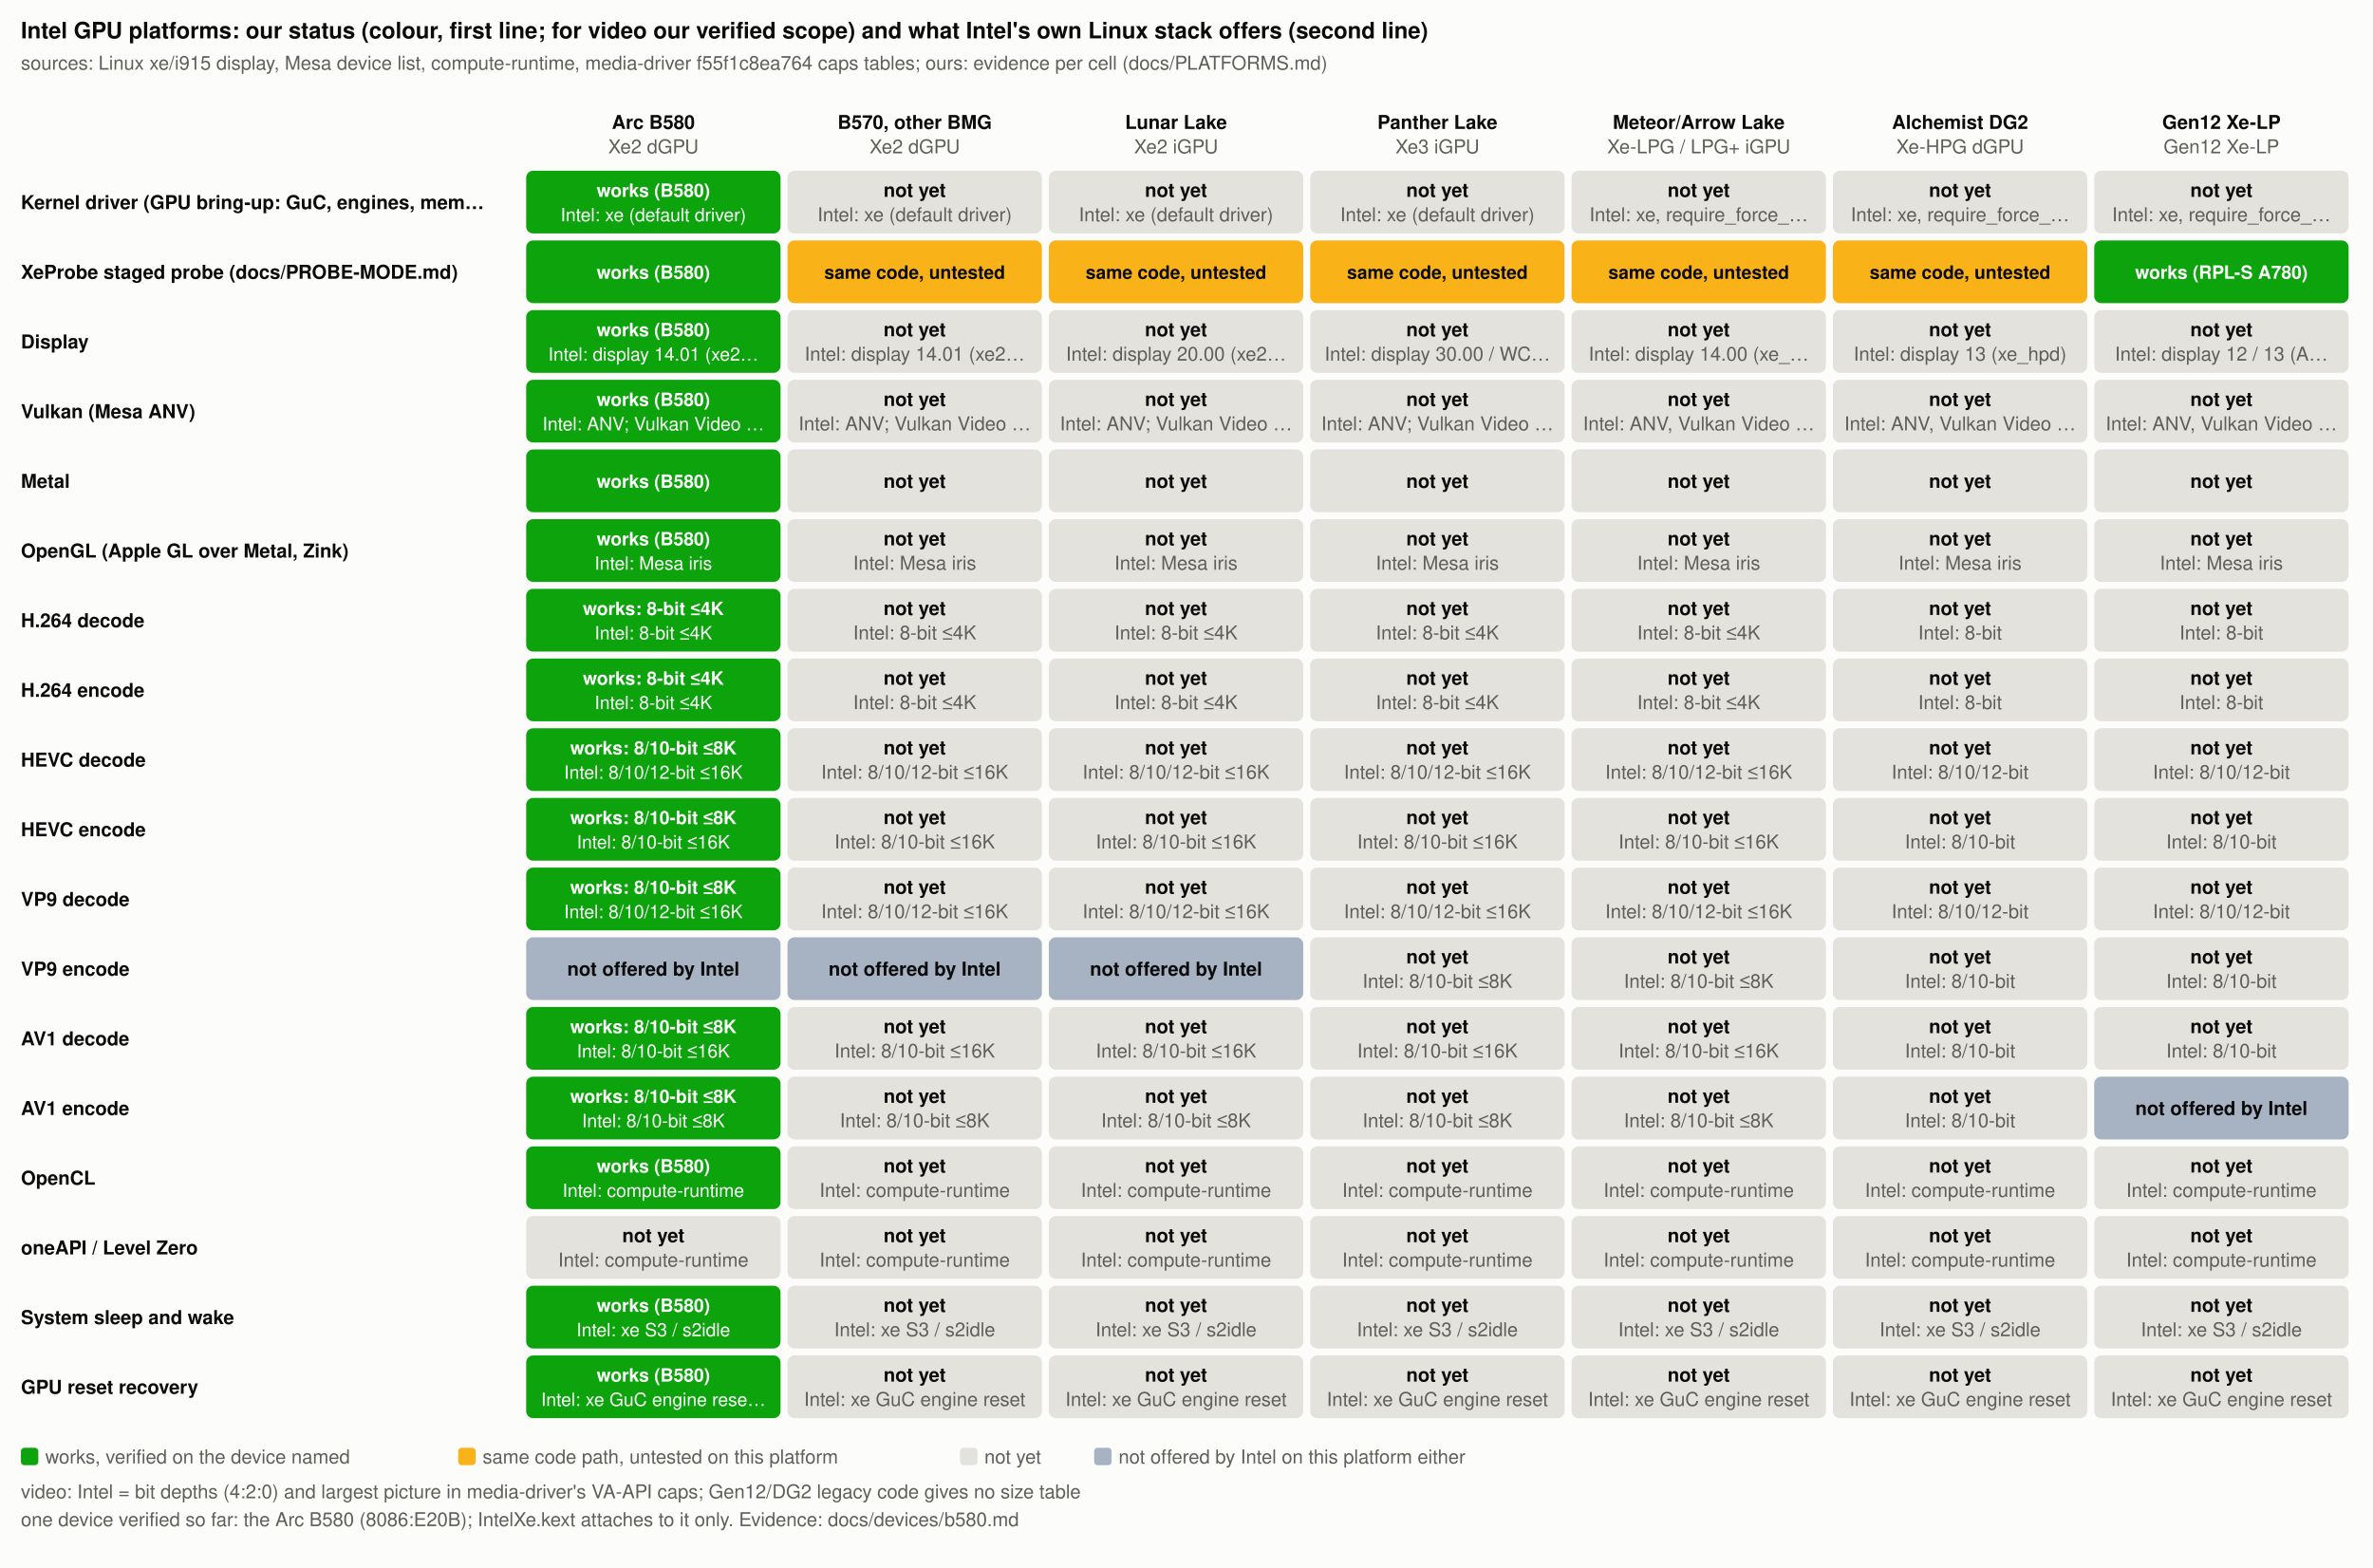
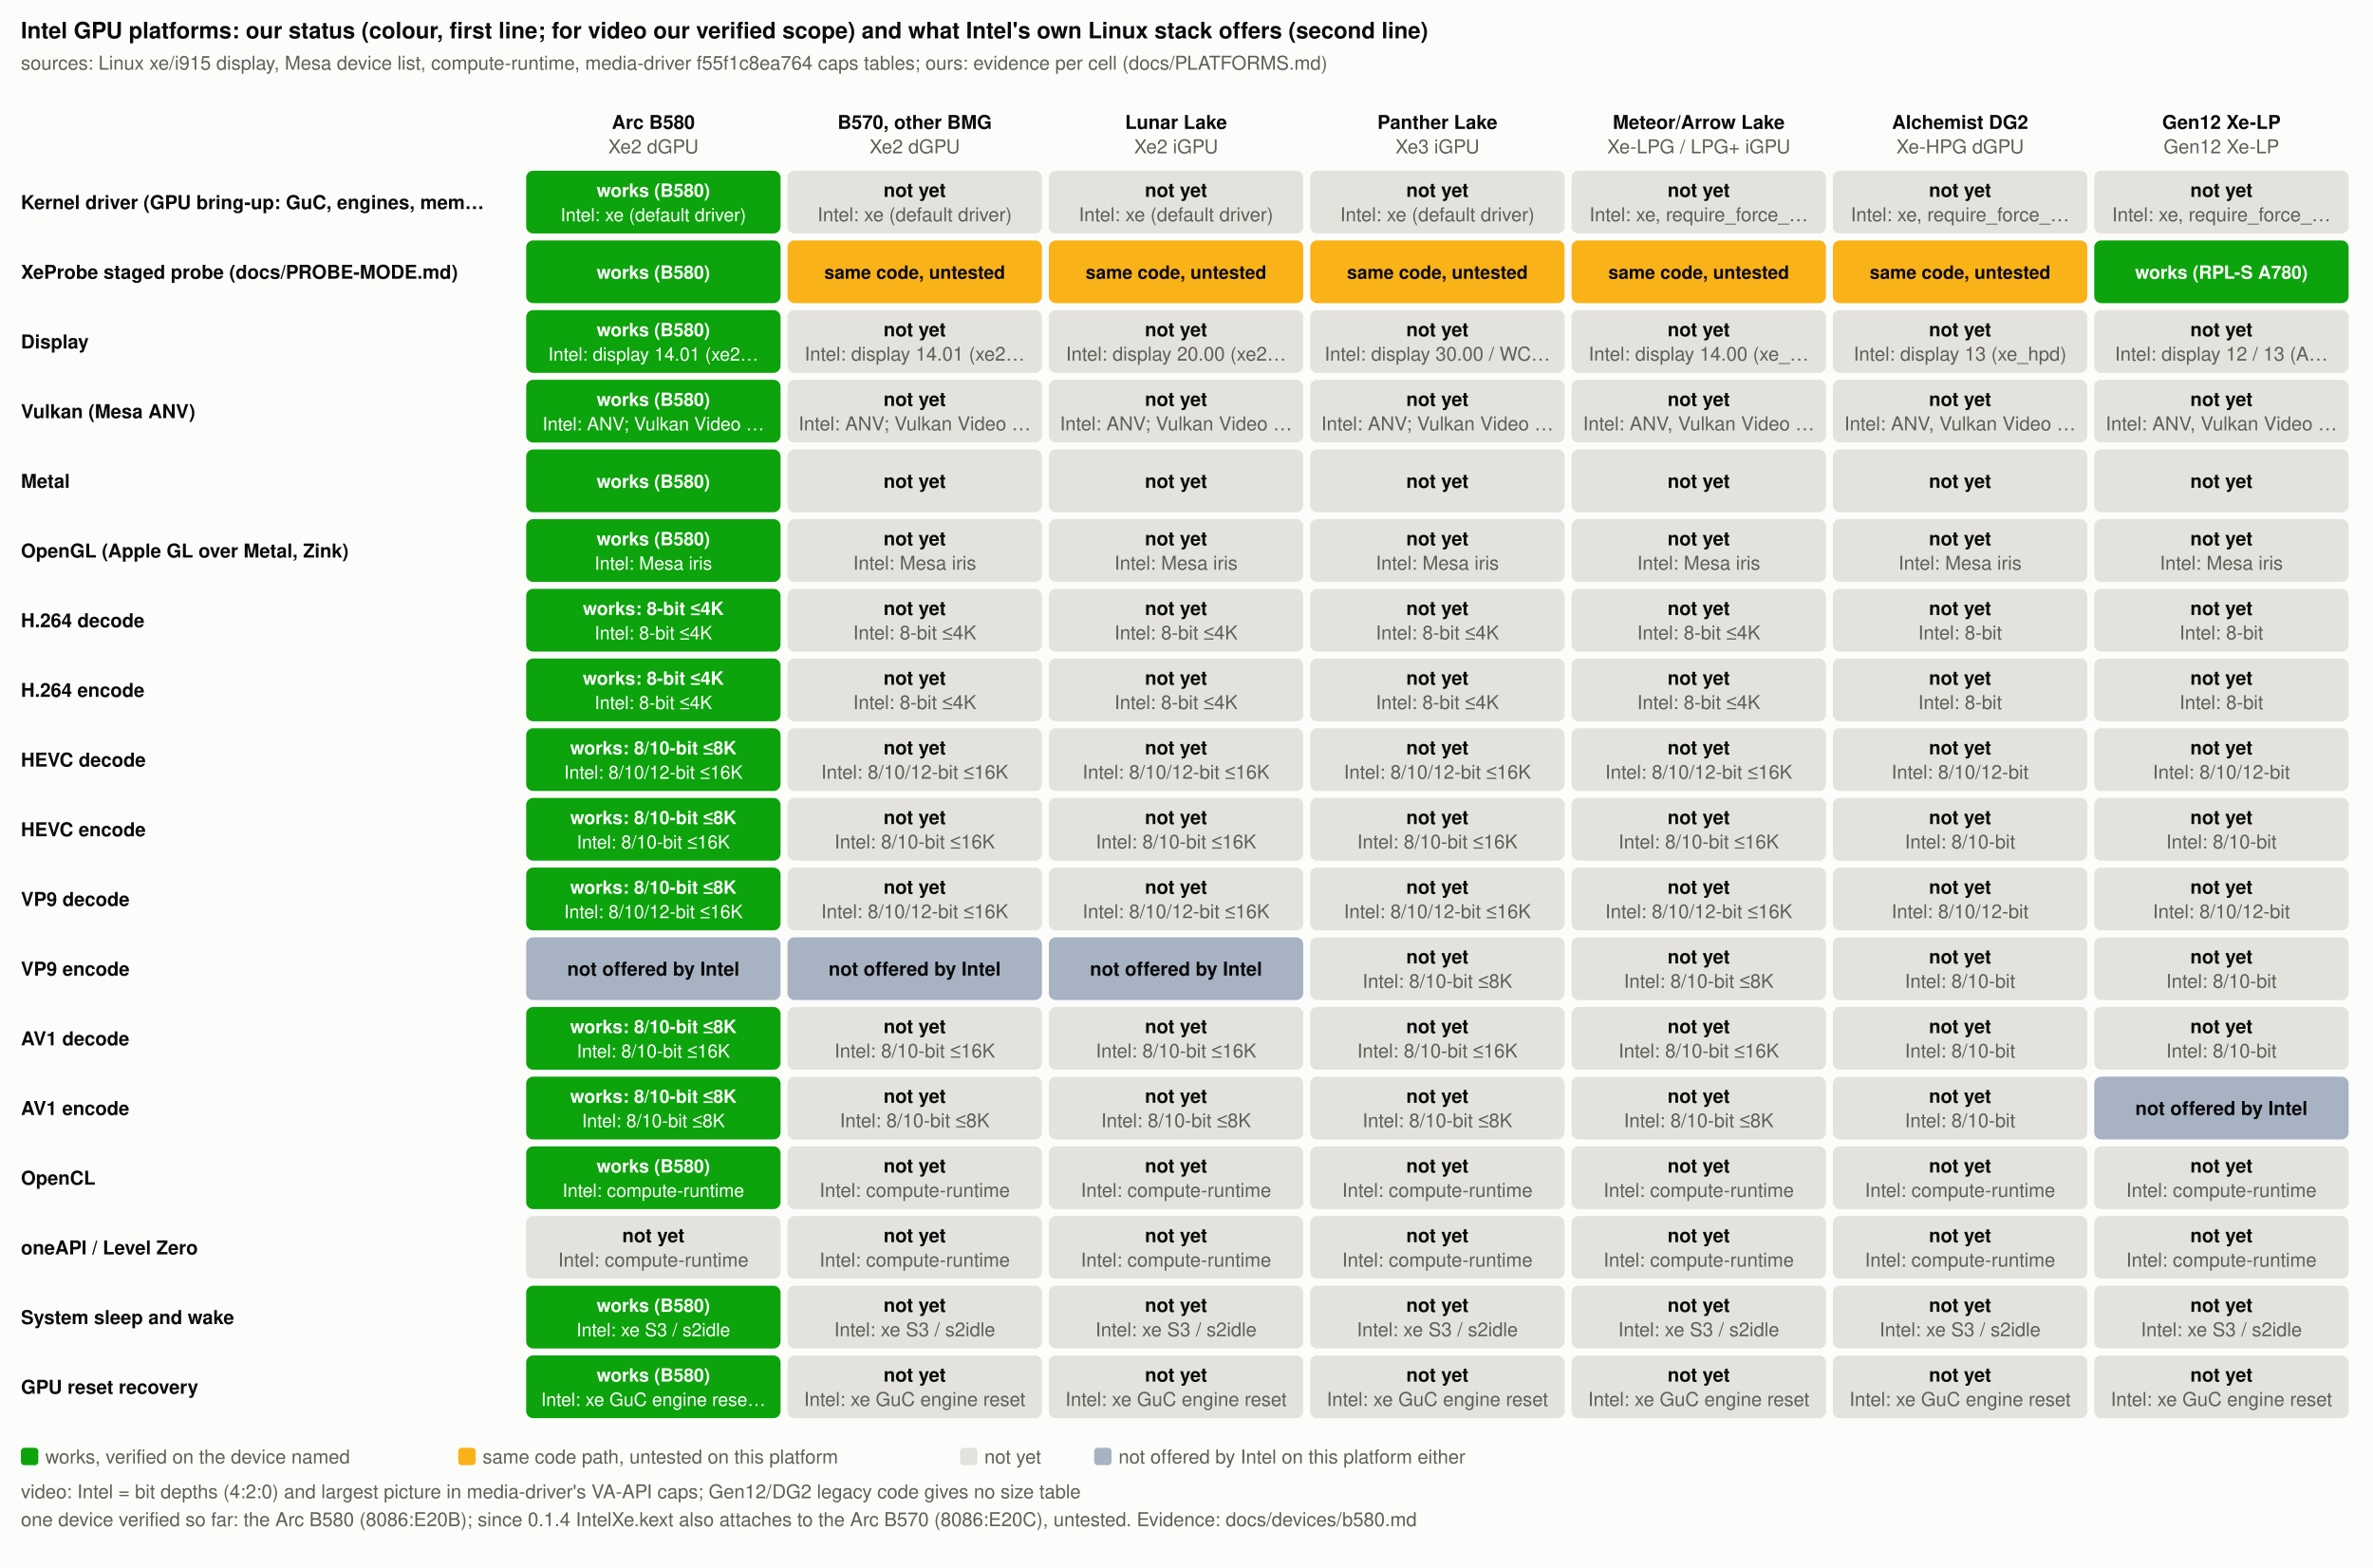
<svg xmlns="http://www.w3.org/2000/svg" width="1362" height="900" viewBox="0 0 1362 900" role="img" aria-label="Intel GPU platforms">
  <style>.bg{fill:#fcfcfb}.fr{fill:none;stroke:#c3c2b7;stroke-width:1}.t{fill:#0b0b0b;font:600 13px -apple-system,BlinkMacSystemFont,'Segoe UI',Helvetica,Arial,sans-serif}.l{fill:#0b0b0b;font:600 11px -apple-system,BlinkMacSystemFont,'Segoe UI',Helvetica,Arial,sans-serif}.s{fill:#5f5e58;font:11px -apple-system,BlinkMacSystemFont,'Segoe UI',Helvetica,Arial,sans-serif}.ok{fill:#0ca30c}.okc{fill:#86cf86}.bad{fill:#d03b3b}.hang{fill:#f5891f}.warn{fill:#fab219}.empty{fill:#e3e2dc}.na{fill:#b3b2a9}.nah{fill:#cfcec6}.blue{fill:#2a78d6}.ns{fill:#a7b2c3}.unv{fill:#7d8ca3}.nn{fill:#3a3a37}@media (prefers-color-scheme:dark){.bg{fill:#1a1a19}.fr{stroke:#383835}.t,.l{fill:#f1f0ea}.s{fill:#a9a89f}.ok{fill:#1fb51f}.okc{fill:#3f7f3f}.bad{fill:#d93636}.hang{fill:#f5891f}.warn{fill:#fab219}.empty{fill:#2a2a27}.na{fill:#6a6963}.nah{fill:#55544e}.blue{fill:#4d94e8}.ns{fill:#56627a}.unv{fill:#6f7f99}.nn{fill:#050505}}</style>
  <rect class="bg" width="1362" height="900" />
  <text x="12.0" y="22.0" class="t" text-anchor="start">Intel GPU platforms: our status (colour, first line; for video our verified scope) and what Intel's own Linux stack offers (second line)</text>
  <text x="12.0" y="40.0" class="s" text-anchor="start">sources: Linux xe/i915 display, Mesa device list, compute-runtime, media-driver f55f1c8ea764 caps tables; ours: evidence per cell (docs/PLATFORMS.md)</text>
  <text x="375.0" y="74.0" class="l" text-anchor="middle">Arc B580</text>
  <text x="375.0" y="88.0" class="s" text-anchor="middle">Xe2 dGPU</text>
  <text x="525.0" y="74.0" class="l" text-anchor="middle">B570, other BMG</text>
  <text x="525.0" y="88.0" class="s" text-anchor="middle">Xe2 dGPU</text>
  <text x="675.0" y="74.0" class="l" text-anchor="middle">Lunar Lake</text>
  <text x="675.0" y="88.0" class="s" text-anchor="middle">Xe2 iGPU</text>
  <text x="825.0" y="74.0" class="l" text-anchor="middle">Panther Lake</text>
  <text x="825.0" y="88.0" class="s" text-anchor="middle">Xe3 iGPU</text>
  <text x="975.0" y="74.0" class="l" text-anchor="middle">Meteor/Arrow Lake</text>
  <text x="975.0" y="88.0" class="s" text-anchor="middle">Xe-LPG / LPG+ iGPU</text>
  <text x="1125.0" y="74.0" class="l" text-anchor="middle">Alchemist DG2</text>
  <text x="1125.0" y="88.0" class="s" text-anchor="middle">Xe-HPG dGPU</text>
  <text x="1275.0" y="74.0" class="l" text-anchor="middle">Gen12 Xe-LP</text>
  <text x="1275.0" y="88.0" class="s" text-anchor="middle">Gen12 Xe-LP</text>
  <text x="12.0" y="120.0" class="l" text-anchor="start">Kernel driver (GPU bring-up: GuC, engines, mem…</text>
  <rect x="302" y="98" width="146" height="36" rx="4" class="ok" />
  <text x="375.0" y="113.0" text-anchor="middle" style="fill:#ffffff;font:600 10.5px -apple-system,BlinkMacSystemFont,Segoe UI,Helvetica,Arial,sans-serif">works (B580)</text>
  <text x="375.0" y="127.0" text-anchor="middle" style="fill:#ffffff;font:400 10.5px -apple-system,BlinkMacSystemFont,Segoe UI,Helvetica,Arial,sans-serif">Intel: xe (default driver)</text>
  <rect x="452" y="98" width="146" height="36" rx="4" class="empty" />
  <text x="525.0" y="113.0" class="l" text-anchor="middle">not yet</text>
  <text x="525.0" y="127.0" class="s" text-anchor="middle">Intel: xe (default driver)</text>
  <rect x="602" y="98" width="146" height="36" rx="4" class="empty" />
  <text x="675.0" y="113.0" class="l" text-anchor="middle">not yet</text>
  <text x="675.0" y="127.0" class="s" text-anchor="middle">Intel: xe (default driver)</text>
  <rect x="752" y="98" width="146" height="36" rx="4" class="empty" />
  <text x="825.0" y="113.0" class="l" text-anchor="middle">not yet</text>
  <text x="825.0" y="127.0" class="s" text-anchor="middle">Intel: xe (default driver)</text>
  <rect x="902" y="98" width="146" height="36" rx="4" class="empty" />
  <text x="975.0" y="113.0" class="l" text-anchor="middle">not yet</text>
  <text x="975.0" y="127.0" class="s" text-anchor="middle">Intel: xe, require_force_…</text>
  <rect x="1052" y="98" width="146" height="36" rx="4" class="empty" />
  <text x="1125.0" y="113.0" class="l" text-anchor="middle">not yet</text>
  <text x="1125.0" y="127.0" class="s" text-anchor="middle">Intel: xe, require_force_…</text>
  <rect x="1202" y="98" width="146" height="36" rx="4" class="empty" />
  <text x="1275.0" y="113.0" class="l" text-anchor="middle">not yet</text>
  <text x="1275.0" y="127.0" class="s" text-anchor="middle">Intel: xe, require_force_…</text>
  <text x="12.0" y="160.0" class="l" text-anchor="start">XeProbe staged probe (docs/PROBE-MODE.md)</text>
  <rect x="302" y="138" width="146" height="36" rx="4" class="ok" />
  <text x="375.0" y="160.0" text-anchor="middle" style="fill:#ffffff;font:600 10.5px -apple-system,BlinkMacSystemFont,Segoe UI,Helvetica,Arial,sans-serif">works (B580)</text>
  <rect x="452" y="138" width="146" height="36" rx="4" class="warn" />
  <text x="525.0" y="160.0" text-anchor="middle" style="fill:#0b0b0b;font:600 10.5px -apple-system,BlinkMacSystemFont,Segoe UI,Helvetica,Arial,sans-serif">same code, untested</text>
  <rect x="602" y="138" width="146" height="36" rx="4" class="warn" />
  <text x="675.0" y="160.0" text-anchor="middle" style="fill:#0b0b0b;font:600 10.5px -apple-system,BlinkMacSystemFont,Segoe UI,Helvetica,Arial,sans-serif">same code, untested</text>
  <rect x="752" y="138" width="146" height="36" rx="4" class="warn" />
  <text x="825.0" y="160.0" text-anchor="middle" style="fill:#0b0b0b;font:600 10.5px -apple-system,BlinkMacSystemFont,Segoe UI,Helvetica,Arial,sans-serif">same code, untested</text>
  <rect x="902" y="138" width="146" height="36" rx="4" class="warn" />
  <text x="975.0" y="160.0" text-anchor="middle" style="fill:#0b0b0b;font:600 10.5px -apple-system,BlinkMacSystemFont,Segoe UI,Helvetica,Arial,sans-serif">same code, untested</text>
  <rect x="1052" y="138" width="146" height="36" rx="4" class="warn" />
  <text x="1125.0" y="160.0" text-anchor="middle" style="fill:#0b0b0b;font:600 10.5px -apple-system,BlinkMacSystemFont,Segoe UI,Helvetica,Arial,sans-serif">same code, untested</text>
  <rect x="1202" y="138" width="146" height="36" rx="4" class="ok" />
  <text x="1275.0" y="160.0" text-anchor="middle" style="fill:#ffffff;font:600 10.5px -apple-system,BlinkMacSystemFont,Segoe UI,Helvetica,Arial,sans-serif">works (RPL-S A780)</text>
  <text x="12.0" y="200.0" class="l" text-anchor="start">Display</text>
  <rect x="302" y="178" width="146" height="36" rx="4" class="ok" />
  <text x="375.0" y="193.0" text-anchor="middle" style="fill:#ffffff;font:600 10.5px -apple-system,BlinkMacSystemFont,Segoe UI,Helvetica,Arial,sans-serif">works (B580)</text>
  <text x="375.0" y="207.0" text-anchor="middle" style="fill:#ffffff;font:400 10.5px -apple-system,BlinkMacSystemFont,Segoe UI,Helvetica,Arial,sans-serif">Intel: display 14.01 (xe2…</text>
  <rect x="452" y="178" width="146" height="36" rx="4" class="empty" />
  <text x="525.0" y="193.0" class="l" text-anchor="middle">not yet</text>
  <text x="525.0" y="207.0" class="s" text-anchor="middle">Intel: display 14.01 (xe2…</text>
  <rect x="602" y="178" width="146" height="36" rx="4" class="empty" />
  <text x="675.0" y="193.0" class="l" text-anchor="middle">not yet</text>
  <text x="675.0" y="207.0" class="s" text-anchor="middle">Intel: display 20.00 (xe2…</text>
  <rect x="752" y="178" width="146" height="36" rx="4" class="empty" />
  <text x="825.0" y="193.0" class="l" text-anchor="middle">not yet</text>
  <text x="825.0" y="207.0" class="s" text-anchor="middle">Intel: display 30.00 / WC…</text>
  <rect x="902" y="178" width="146" height="36" rx="4" class="empty" />
  <text x="975.0" y="193.0" class="l" text-anchor="middle">not yet</text>
  <text x="975.0" y="207.0" class="s" text-anchor="middle">Intel: display 14.00 (xe_…</text>
  <rect x="1052" y="178" width="146" height="36" rx="4" class="empty" />
  <text x="1125.0" y="193.0" class="l" text-anchor="middle">not yet</text>
  <text x="1125.0" y="207.0" class="s" text-anchor="middle">Intel: display 13 (xe_hpd)</text>
  <rect x="1202" y="178" width="146" height="36" rx="4" class="empty" />
  <text x="1275.0" y="193.0" class="l" text-anchor="middle">not yet</text>
  <text x="1275.0" y="207.0" class="s" text-anchor="middle">Intel: display 12 / 13 (A…</text>
  <text x="12.0" y="240.0" class="l" text-anchor="start">Vulkan (Mesa ANV)</text>
  <rect x="302" y="218" width="146" height="36" rx="4" class="ok" />
  <text x="375.0" y="233.0" text-anchor="middle" style="fill:#ffffff;font:600 10.5px -apple-system,BlinkMacSystemFont,Segoe UI,Helvetica,Arial,sans-serif">works (B580)</text>
  <text x="375.0" y="247.0" text-anchor="middle" style="fill:#ffffff;font:400 10.5px -apple-system,BlinkMacSystemFont,Segoe UI,Helvetica,Arial,sans-serif">Intel: ANV; Vulkan Video …</text>
  <rect x="452" y="218" width="146" height="36" rx="4" class="empty" />
  <text x="525.0" y="233.0" class="l" text-anchor="middle">not yet</text>
  <text x="525.0" y="247.0" class="s" text-anchor="middle">Intel: ANV; Vulkan Video …</text>
  <rect x="602" y="218" width="146" height="36" rx="4" class="empty" />
  <text x="675.0" y="233.0" class="l" text-anchor="middle">not yet</text>
  <text x="675.0" y="247.0" class="s" text-anchor="middle">Intel: ANV; Vulkan Video …</text>
  <rect x="752" y="218" width="146" height="36" rx="4" class="empty" />
  <text x="825.0" y="233.0" class="l" text-anchor="middle">not yet</text>
  <text x="825.0" y="247.0" class="s" text-anchor="middle">Intel: ANV; Vulkan Video …</text>
  <rect x="902" y="218" width="146" height="36" rx="4" class="empty" />
  <text x="975.0" y="233.0" class="l" text-anchor="middle">not yet</text>
  <text x="975.0" y="247.0" class="s" text-anchor="middle">Intel: ANV, Vulkan Video …</text>
  <rect x="1052" y="218" width="146" height="36" rx="4" class="empty" />
  <text x="1125.0" y="233.0" class="l" text-anchor="middle">not yet</text>
  <text x="1125.0" y="247.0" class="s" text-anchor="middle">Intel: ANV, Vulkan Video …</text>
  <rect x="1202" y="218" width="146" height="36" rx="4" class="empty" />
  <text x="1275.0" y="233.0" class="l" text-anchor="middle">not yet</text>
  <text x="1275.0" y="247.0" class="s" text-anchor="middle">Intel: ANV, Vulkan Video …</text>
  <text x="12.0" y="280.0" class="l" text-anchor="start">Metal</text>
  <rect x="302" y="258" width="146" height="36" rx="4" class="ok" />
  <text x="375.0" y="280.0" text-anchor="middle" style="fill:#ffffff;font:600 10.5px -apple-system,BlinkMacSystemFont,Segoe UI,Helvetica,Arial,sans-serif">works (B580)</text>
  <rect x="452" y="258" width="146" height="36" rx="4" class="empty" />
  <text x="525.0" y="280.0" class="l" text-anchor="middle">not yet</text>
  <rect x="602" y="258" width="146" height="36" rx="4" class="empty" />
  <text x="675.0" y="280.0" class="l" text-anchor="middle">not yet</text>
  <rect x="752" y="258" width="146" height="36" rx="4" class="empty" />
  <text x="825.0" y="280.0" class="l" text-anchor="middle">not yet</text>
  <rect x="902" y="258" width="146" height="36" rx="4" class="empty" />
  <text x="975.0" y="280.0" class="l" text-anchor="middle">not yet</text>
  <rect x="1052" y="258" width="146" height="36" rx="4" class="empty" />
  <text x="1125.0" y="280.0" class="l" text-anchor="middle">not yet</text>
  <rect x="1202" y="258" width="146" height="36" rx="4" class="empty" />
  <text x="1275.0" y="280.0" class="l" text-anchor="middle">not yet</text>
  <text x="12.0" y="320.0" class="l" text-anchor="start">OpenGL (Apple GL over Metal, Zink)</text>
  <rect x="302" y="298" width="146" height="36" rx="4" class="ok" />
  <text x="375.0" y="313.0" text-anchor="middle" style="fill:#ffffff;font:600 10.5px -apple-system,BlinkMacSystemFont,Segoe UI,Helvetica,Arial,sans-serif">works (B580)</text>
  <text x="375.0" y="327.0" text-anchor="middle" style="fill:#ffffff;font:400 10.5px -apple-system,BlinkMacSystemFont,Segoe UI,Helvetica,Arial,sans-serif">Intel: Mesa iris</text>
  <rect x="452" y="298" width="146" height="36" rx="4" class="empty" />
  <text x="525.0" y="313.0" class="l" text-anchor="middle">not yet</text>
  <text x="525.0" y="327.0" class="s" text-anchor="middle">Intel: Mesa iris</text>
  <rect x="602" y="298" width="146" height="36" rx="4" class="empty" />
  <text x="675.0" y="313.0" class="l" text-anchor="middle">not yet</text>
  <text x="675.0" y="327.0" class="s" text-anchor="middle">Intel: Mesa iris</text>
  <rect x="752" y="298" width="146" height="36" rx="4" class="empty" />
  <text x="825.0" y="313.0" class="l" text-anchor="middle">not yet</text>
  <text x="825.0" y="327.0" class="s" text-anchor="middle">Intel: Mesa iris</text>
  <rect x="902" y="298" width="146" height="36" rx="4" class="empty" />
  <text x="975.0" y="313.0" class="l" text-anchor="middle">not yet</text>
  <text x="975.0" y="327.0" class="s" text-anchor="middle">Intel: Mesa iris</text>
  <rect x="1052" y="298" width="146" height="36" rx="4" class="empty" />
  <text x="1125.0" y="313.0" class="l" text-anchor="middle">not yet</text>
  <text x="1125.0" y="327.0" class="s" text-anchor="middle">Intel: Mesa iris</text>
  <rect x="1202" y="298" width="146" height="36" rx="4" class="empty" />
  <text x="1275.0" y="313.0" class="l" text-anchor="middle">not yet</text>
  <text x="1275.0" y="327.0" class="s" text-anchor="middle">Intel: Mesa iris</text>
  <text x="12.0" y="360.0" class="l" text-anchor="start">H.264 decode</text>
  <rect x="302" y="338" width="146" height="36" rx="4" class="ok" />
  <text x="375.0" y="353.0" text-anchor="middle" style="fill:#ffffff;font:600 10.5px -apple-system,BlinkMacSystemFont,Segoe UI,Helvetica,Arial,sans-serif">works: 8-bit ≤4K</text>
  <text x="375.0" y="367.0" text-anchor="middle" style="fill:#ffffff;font:400 10.5px -apple-system,BlinkMacSystemFont,Segoe UI,Helvetica,Arial,sans-serif">Intel: 8-bit ≤4K</text>
  <rect x="452" y="338" width="146" height="36" rx="4" class="empty" />
  <text x="525.0" y="353.0" class="l" text-anchor="middle">not yet</text>
  <text x="525.0" y="367.0" class="s" text-anchor="middle">Intel: 8-bit ≤4K</text>
  <rect x="602" y="338" width="146" height="36" rx="4" class="empty" />
  <text x="675.0" y="353.0" class="l" text-anchor="middle">not yet</text>
  <text x="675.0" y="367.0" class="s" text-anchor="middle">Intel: 8-bit ≤4K</text>
  <rect x="752" y="338" width="146" height="36" rx="4" class="empty" />
  <text x="825.0" y="353.0" class="l" text-anchor="middle">not yet</text>
  <text x="825.0" y="367.0" class="s" text-anchor="middle">Intel: 8-bit ≤4K</text>
  <rect x="902" y="338" width="146" height="36" rx="4" class="empty" />
  <text x="975.0" y="353.0" class="l" text-anchor="middle">not yet</text>
  <text x="975.0" y="367.0" class="s" text-anchor="middle">Intel: 8-bit ≤4K</text>
  <rect x="1052" y="338" width="146" height="36" rx="4" class="empty" />
  <text x="1125.0" y="353.0" class="l" text-anchor="middle">not yet</text>
  <text x="1125.0" y="367.0" class="s" text-anchor="middle">Intel: 8-bit</text>
  <rect x="1202" y="338" width="146" height="36" rx="4" class="empty" />
  <text x="1275.0" y="353.0" class="l" text-anchor="middle">not yet</text>
  <text x="1275.0" y="367.0" class="s" text-anchor="middle">Intel: 8-bit</text>
  <text x="12.0" y="400.0" class="l" text-anchor="start">H.264 encode</text>
  <rect x="302" y="378" width="146" height="36" rx="4" class="ok" />
  <text x="375.0" y="393.0" text-anchor="middle" style="fill:#ffffff;font:600 10.5px -apple-system,BlinkMacSystemFont,Segoe UI,Helvetica,Arial,sans-serif">works: 8-bit ≤4K</text>
  <text x="375.0" y="407.0" text-anchor="middle" style="fill:#ffffff;font:400 10.5px -apple-system,BlinkMacSystemFont,Segoe UI,Helvetica,Arial,sans-serif">Intel: 8-bit ≤4K</text>
  <rect x="452" y="378" width="146" height="36" rx="4" class="empty" />
  <text x="525.0" y="393.0" class="l" text-anchor="middle">not yet</text>
  <text x="525.0" y="407.0" class="s" text-anchor="middle">Intel: 8-bit ≤4K</text>
  <rect x="602" y="378" width="146" height="36" rx="4" class="empty" />
  <text x="675.0" y="393.0" class="l" text-anchor="middle">not yet</text>
  <text x="675.0" y="407.0" class="s" text-anchor="middle">Intel: 8-bit ≤4K</text>
  <rect x="752" y="378" width="146" height="36" rx="4" class="empty" />
  <text x="825.0" y="393.0" class="l" text-anchor="middle">not yet</text>
  <text x="825.0" y="407.0" class="s" text-anchor="middle">Intel: 8-bit ≤4K</text>
  <rect x="902" y="378" width="146" height="36" rx="4" class="empty" />
  <text x="975.0" y="393.0" class="l" text-anchor="middle">not yet</text>
  <text x="975.0" y="407.0" class="s" text-anchor="middle">Intel: 8-bit ≤4K</text>
  <rect x="1052" y="378" width="146" height="36" rx="4" class="empty" />
  <text x="1125.0" y="393.0" class="l" text-anchor="middle">not yet</text>
  <text x="1125.0" y="407.0" class="s" text-anchor="middle">Intel: 8-bit</text>
  <rect x="1202" y="378" width="146" height="36" rx="4" class="empty" />
  <text x="1275.0" y="393.0" class="l" text-anchor="middle">not yet</text>
  <text x="1275.0" y="407.0" class="s" text-anchor="middle">Intel: 8-bit</text>
  <text x="12.0" y="440.0" class="l" text-anchor="start">HEVC decode</text>
  <rect x="302" y="418" width="146" height="36" rx="4" class="ok" />
  <text x="375.0" y="433.0" text-anchor="middle" style="fill:#ffffff;font:600 10.5px -apple-system,BlinkMacSystemFont,Segoe UI,Helvetica,Arial,sans-serif">works: 8/10-bit ≤8K</text>
  <text x="375.0" y="447.0" text-anchor="middle" style="fill:#ffffff;font:400 10.5px -apple-system,BlinkMacSystemFont,Segoe UI,Helvetica,Arial,sans-serif">Intel: 8/10/12-bit ≤16K</text>
  <rect x="452" y="418" width="146" height="36" rx="4" class="empty" />
  <text x="525.0" y="433.0" class="l" text-anchor="middle">not yet</text>
  <text x="525.0" y="447.0" class="s" text-anchor="middle">Intel: 8/10/12-bit ≤16K</text>
  <rect x="602" y="418" width="146" height="36" rx="4" class="empty" />
  <text x="675.0" y="433.0" class="l" text-anchor="middle">not yet</text>
  <text x="675.0" y="447.0" class="s" text-anchor="middle">Intel: 8/10/12-bit ≤16K</text>
  <rect x="752" y="418" width="146" height="36" rx="4" class="empty" />
  <text x="825.0" y="433.0" class="l" text-anchor="middle">not yet</text>
  <text x="825.0" y="447.0" class="s" text-anchor="middle">Intel: 8/10/12-bit ≤16K</text>
  <rect x="902" y="418" width="146" height="36" rx="4" class="empty" />
  <text x="975.0" y="433.0" class="l" text-anchor="middle">not yet</text>
  <text x="975.0" y="447.0" class="s" text-anchor="middle">Intel: 8/10/12-bit ≤16K</text>
  <rect x="1052" y="418" width="146" height="36" rx="4" class="empty" />
  <text x="1125.0" y="433.0" class="l" text-anchor="middle">not yet</text>
  <text x="1125.0" y="447.0" class="s" text-anchor="middle">Intel: 8/10/12-bit</text>
  <rect x="1202" y="418" width="146" height="36" rx="4" class="empty" />
  <text x="1275.0" y="433.0" class="l" text-anchor="middle">not yet</text>
  <text x="1275.0" y="447.0" class="s" text-anchor="middle">Intel: 8/10/12-bit</text>
  <text x="12.0" y="480.0" class="l" text-anchor="start">HEVC encode</text>
  <rect x="302" y="458" width="146" height="36" rx="4" class="ok" />
  <text x="375.0" y="473.0" text-anchor="middle" style="fill:#ffffff;font:600 10.5px -apple-system,BlinkMacSystemFont,Segoe UI,Helvetica,Arial,sans-serif">works: 8/10-bit ≤8K</text>
  <text x="375.0" y="487.0" text-anchor="middle" style="fill:#ffffff;font:400 10.5px -apple-system,BlinkMacSystemFont,Segoe UI,Helvetica,Arial,sans-serif">Intel: 8/10-bit ≤16K</text>
  <rect x="452" y="458" width="146" height="36" rx="4" class="empty" />
  <text x="525.0" y="473.0" class="l" text-anchor="middle">not yet</text>
  <text x="525.0" y="487.0" class="s" text-anchor="middle">Intel: 8/10-bit ≤16K</text>
  <rect x="602" y="458" width="146" height="36" rx="4" class="empty" />
  <text x="675.0" y="473.0" class="l" text-anchor="middle">not yet</text>
  <text x="675.0" y="487.0" class="s" text-anchor="middle">Intel: 8/10-bit ≤16K</text>
  <rect x="752" y="458" width="146" height="36" rx="4" class="empty" />
  <text x="825.0" y="473.0" class="l" text-anchor="middle">not yet</text>
  <text x="825.0" y="487.0" class="s" text-anchor="middle">Intel: 8/10-bit ≤16K</text>
  <rect x="902" y="458" width="146" height="36" rx="4" class="empty" />
  <text x="975.0" y="473.0" class="l" text-anchor="middle">not yet</text>
  <text x="975.0" y="487.0" class="s" text-anchor="middle">Intel: 8/10-bit ≤16K</text>
  <rect x="1052" y="458" width="146" height="36" rx="4" class="empty" />
  <text x="1125.0" y="473.0" class="l" text-anchor="middle">not yet</text>
  <text x="1125.0" y="487.0" class="s" text-anchor="middle">Intel: 8/10-bit</text>
  <rect x="1202" y="458" width="146" height="36" rx="4" class="empty" />
  <text x="1275.0" y="473.0" class="l" text-anchor="middle">not yet</text>
  <text x="1275.0" y="487.0" class="s" text-anchor="middle">Intel: 8/10-bit</text>
  <text x="12.0" y="520.0" class="l" text-anchor="start">VP9 decode</text>
  <rect x="302" y="498" width="146" height="36" rx="4" class="ok" />
  <text x="375.0" y="513.0" text-anchor="middle" style="fill:#ffffff;font:600 10.5px -apple-system,BlinkMacSystemFont,Segoe UI,Helvetica,Arial,sans-serif">works: 8/10-bit ≤8K</text>
  <text x="375.0" y="527.0" text-anchor="middle" style="fill:#ffffff;font:400 10.5px -apple-system,BlinkMacSystemFont,Segoe UI,Helvetica,Arial,sans-serif">Intel: 8/10/12-bit ≤16K</text>
  <rect x="452" y="498" width="146" height="36" rx="4" class="empty" />
  <text x="525.0" y="513.0" class="l" text-anchor="middle">not yet</text>
  <text x="525.0" y="527.0" class="s" text-anchor="middle">Intel: 8/10/12-bit ≤16K</text>
  <rect x="602" y="498" width="146" height="36" rx="4" class="empty" />
  <text x="675.0" y="513.0" class="l" text-anchor="middle">not yet</text>
  <text x="675.0" y="527.0" class="s" text-anchor="middle">Intel: 8/10/12-bit ≤16K</text>
  <rect x="752" y="498" width="146" height="36" rx="4" class="empty" />
  <text x="825.0" y="513.0" class="l" text-anchor="middle">not yet</text>
  <text x="825.0" y="527.0" class="s" text-anchor="middle">Intel: 8/10/12-bit ≤16K</text>
  <rect x="902" y="498" width="146" height="36" rx="4" class="empty" />
  <text x="975.0" y="513.0" class="l" text-anchor="middle">not yet</text>
  <text x="975.0" y="527.0" class="s" text-anchor="middle">Intel: 8/10/12-bit ≤16K</text>
  <rect x="1052" y="498" width="146" height="36" rx="4" class="empty" />
  <text x="1125.0" y="513.0" class="l" text-anchor="middle">not yet</text>
  <text x="1125.0" y="527.0" class="s" text-anchor="middle">Intel: 8/10/12-bit</text>
  <rect x="1202" y="498" width="146" height="36" rx="4" class="empty" />
  <text x="1275.0" y="513.0" class="l" text-anchor="middle">not yet</text>
  <text x="1275.0" y="527.0" class="s" text-anchor="middle">Intel: 8/10/12-bit</text>
  <text x="12.0" y="560.0" class="l" text-anchor="start">VP9 encode</text>
  <rect x="302" y="538" width="146" height="36" rx="4" class="ns" />
  <text x="375.0" y="560.0" class="l" text-anchor="middle">not offered by Intel</text>
  <rect x="452" y="538" width="146" height="36" rx="4" class="ns" />
  <text x="525.0" y="560.0" class="l" text-anchor="middle">not offered by Intel</text>
  <rect x="602" y="538" width="146" height="36" rx="4" class="ns" />
  <text x="675.0" y="560.0" class="l" text-anchor="middle">not offered by Intel</text>
  <rect x="752" y="538" width="146" height="36" rx="4" class="empty" />
  <text x="825.0" y="553.0" class="l" text-anchor="middle">not yet</text>
  <text x="825.0" y="567.0" class="s" text-anchor="middle">Intel: 8/10-bit ≤8K</text>
  <rect x="902" y="538" width="146" height="36" rx="4" class="empty" />
  <text x="975.0" y="553.0" class="l" text-anchor="middle">not yet</text>
  <text x="975.0" y="567.0" class="s" text-anchor="middle">Intel: 8/10-bit ≤8K</text>
  <rect x="1052" y="538" width="146" height="36" rx="4" class="empty" />
  <text x="1125.0" y="553.0" class="l" text-anchor="middle">not yet</text>
  <text x="1125.0" y="567.0" class="s" text-anchor="middle">Intel: 8/10-bit</text>
  <rect x="1202" y="538" width="146" height="36" rx="4" class="empty" />
  <text x="1275.0" y="553.0" class="l" text-anchor="middle">not yet</text>
  <text x="1275.0" y="567.0" class="s" text-anchor="middle">Intel: 8/10-bit</text>
  <text x="12.0" y="600.0" class="l" text-anchor="start">AV1 decode</text>
  <rect x="302" y="578" width="146" height="36" rx="4" class="ok" />
  <text x="375.0" y="593.0" text-anchor="middle" style="fill:#ffffff;font:600 10.5px -apple-system,BlinkMacSystemFont,Segoe UI,Helvetica,Arial,sans-serif">works: 8/10-bit ≤8K</text>
  <text x="375.0" y="607.0" text-anchor="middle" style="fill:#ffffff;font:400 10.5px -apple-system,BlinkMacSystemFont,Segoe UI,Helvetica,Arial,sans-serif">Intel: 8/10-bit ≤16K</text>
  <rect x="452" y="578" width="146" height="36" rx="4" class="empty" />
  <text x="525.0" y="593.0" class="l" text-anchor="middle">not yet</text>
  <text x="525.0" y="607.0" class="s" text-anchor="middle">Intel: 8/10-bit ≤16K</text>
  <rect x="602" y="578" width="146" height="36" rx="4" class="empty" />
  <text x="675.0" y="593.0" class="l" text-anchor="middle">not yet</text>
  <text x="675.0" y="607.0" class="s" text-anchor="middle">Intel: 8/10-bit ≤16K</text>
  <rect x="752" y="578" width="146" height="36" rx="4" class="empty" />
  <text x="825.0" y="593.0" class="l" text-anchor="middle">not yet</text>
  <text x="825.0" y="607.0" class="s" text-anchor="middle">Intel: 8/10-bit ≤16K</text>
  <rect x="902" y="578" width="146" height="36" rx="4" class="empty" />
  <text x="975.0" y="593.0" class="l" text-anchor="middle">not yet</text>
  <text x="975.0" y="607.0" class="s" text-anchor="middle">Intel: 8/10-bit ≤16K</text>
  <rect x="1052" y="578" width="146" height="36" rx="4" class="empty" />
  <text x="1125.0" y="593.0" class="l" text-anchor="middle">not yet</text>
  <text x="1125.0" y="607.0" class="s" text-anchor="middle">Intel: 8/10-bit</text>
  <rect x="1202" y="578" width="146" height="36" rx="4" class="empty" />
  <text x="1275.0" y="593.0" class="l" text-anchor="middle">not yet</text>
  <text x="1275.0" y="607.0" class="s" text-anchor="middle">Intel: 8/10-bit</text>
  <text x="12.0" y="640.0" class="l" text-anchor="start">AV1 encode</text>
  <rect x="302" y="618" width="146" height="36" rx="4" class="ok" />
  <text x="375.0" y="633.0" text-anchor="middle" style="fill:#ffffff;font:600 10.5px -apple-system,BlinkMacSystemFont,Segoe UI,Helvetica,Arial,sans-serif">works: 8/10-bit ≤8K</text>
  <text x="375.0" y="647.0" text-anchor="middle" style="fill:#ffffff;font:400 10.5px -apple-system,BlinkMacSystemFont,Segoe UI,Helvetica,Arial,sans-serif">Intel: 8/10-bit ≤8K</text>
  <rect x="452" y="618" width="146" height="36" rx="4" class="empty" />
  <text x="525.0" y="633.0" class="l" text-anchor="middle">not yet</text>
  <text x="525.0" y="647.0" class="s" text-anchor="middle">Intel: 8/10-bit ≤8K</text>
  <rect x="602" y="618" width="146" height="36" rx="4" class="empty" />
  <text x="675.0" y="633.0" class="l" text-anchor="middle">not yet</text>
  <text x="675.0" y="647.0" class="s" text-anchor="middle">Intel: 8/10-bit ≤8K</text>
  <rect x="752" y="618" width="146" height="36" rx="4" class="empty" />
  <text x="825.0" y="633.0" class="l" text-anchor="middle">not yet</text>
  <text x="825.0" y="647.0" class="s" text-anchor="middle">Intel: 8/10-bit ≤8K</text>
  <rect x="902" y="618" width="146" height="36" rx="4" class="empty" />
  <text x="975.0" y="633.0" class="l" text-anchor="middle">not yet</text>
  <text x="975.0" y="647.0" class="s" text-anchor="middle">Intel: 8/10-bit ≤8K</text>
  <rect x="1052" y="618" width="146" height="36" rx="4" class="empty" />
  <text x="1125.0" y="633.0" class="l" text-anchor="middle">not yet</text>
  <text x="1125.0" y="647.0" class="s" text-anchor="middle">Intel: 8/10-bit</text>
  <rect x="1202" y="618" width="146" height="36" rx="4" class="ns" />
  <text x="1275.0" y="640.0" class="l" text-anchor="middle">not offered by Intel</text>
  <text x="12.0" y="680.0" class="l" text-anchor="start">OpenCL</text>
  <rect x="302" y="658" width="146" height="36" rx="4" class="ok" />
  <text x="375.0" y="673.0" text-anchor="middle" style="fill:#ffffff;font:600 10.5px -apple-system,BlinkMacSystemFont,Segoe UI,Helvetica,Arial,sans-serif">works (B580)</text>
  <text x="375.0" y="687.0" text-anchor="middle" style="fill:#ffffff;font:400 10.5px -apple-system,BlinkMacSystemFont,Segoe UI,Helvetica,Arial,sans-serif">Intel: compute-runtime</text>
  <rect x="452" y="658" width="146" height="36" rx="4" class="empty" />
  <text x="525.0" y="673.0" class="l" text-anchor="middle">not yet</text>
  <text x="525.0" y="687.0" class="s" text-anchor="middle">Intel: compute-runtime</text>
  <rect x="602" y="658" width="146" height="36" rx="4" class="empty" />
  <text x="675.0" y="673.0" class="l" text-anchor="middle">not yet</text>
  <text x="675.0" y="687.0" class="s" text-anchor="middle">Intel: compute-runtime</text>
  <rect x="752" y="658" width="146" height="36" rx="4" class="empty" />
  <text x="825.0" y="673.0" class="l" text-anchor="middle">not yet</text>
  <text x="825.0" y="687.0" class="s" text-anchor="middle">Intel: compute-runtime</text>
  <rect x="902" y="658" width="146" height="36" rx="4" class="empty" />
  <text x="975.0" y="673.0" class="l" text-anchor="middle">not yet</text>
  <text x="975.0" y="687.0" class="s" text-anchor="middle">Intel: compute-runtime</text>
  <rect x="1052" y="658" width="146" height="36" rx="4" class="empty" />
  <text x="1125.0" y="673.0" class="l" text-anchor="middle">not yet</text>
  <text x="1125.0" y="687.0" class="s" text-anchor="middle">Intel: compute-runtime</text>
  <rect x="1202" y="658" width="146" height="36" rx="4" class="empty" />
  <text x="1275.0" y="673.0" class="l" text-anchor="middle">not yet</text>
  <text x="1275.0" y="687.0" class="s" text-anchor="middle">Intel: compute-runtime</text>
  <text x="12.0" y="720.0" class="l" text-anchor="start">oneAPI / Level Zero</text>
  <rect x="302" y="698" width="146" height="36" rx="4" class="empty" />
  <text x="375.0" y="713.0" class="l" text-anchor="middle">not yet</text>
  <text x="375.0" y="727.0" class="s" text-anchor="middle">Intel: compute-runtime</text>
  <rect x="452" y="698" width="146" height="36" rx="4" class="empty" />
  <text x="525.0" y="713.0" class="l" text-anchor="middle">not yet</text>
  <text x="525.0" y="727.0" class="s" text-anchor="middle">Intel: compute-runtime</text>
  <rect x="602" y="698" width="146" height="36" rx="4" class="empty" />
  <text x="675.0" y="713.0" class="l" text-anchor="middle">not yet</text>
  <text x="675.0" y="727.0" class="s" text-anchor="middle">Intel: compute-runtime</text>
  <rect x="752" y="698" width="146" height="36" rx="4" class="empty" />
  <text x="825.0" y="713.0" class="l" text-anchor="middle">not yet</text>
  <text x="825.0" y="727.0" class="s" text-anchor="middle">Intel: compute-runtime</text>
  <rect x="902" y="698" width="146" height="36" rx="4" class="empty" />
  <text x="975.0" y="713.0" class="l" text-anchor="middle">not yet</text>
  <text x="975.0" y="727.0" class="s" text-anchor="middle">Intel: compute-runtime</text>
  <rect x="1052" y="698" width="146" height="36" rx="4" class="empty" />
  <text x="1125.0" y="713.0" class="l" text-anchor="middle">not yet</text>
  <text x="1125.0" y="727.0" class="s" text-anchor="middle">Intel: compute-runtime</text>
  <rect x="1202" y="698" width="146" height="36" rx="4" class="empty" />
  <text x="1275.0" y="713.0" class="l" text-anchor="middle">not yet</text>
  <text x="1275.0" y="727.0" class="s" text-anchor="middle">Intel: compute-runtime</text>
  <text x="12.0" y="760.0" class="l" text-anchor="start">System sleep and wake</text>
  <rect x="302" y="738" width="146" height="36" rx="4" class="ok" />
  <text x="375.0" y="753.0" text-anchor="middle" style="fill:#ffffff;font:600 10.5px -apple-system,BlinkMacSystemFont,Segoe UI,Helvetica,Arial,sans-serif">works (B580)</text>
  <text x="375.0" y="767.0" text-anchor="middle" style="fill:#ffffff;font:400 10.5px -apple-system,BlinkMacSystemFont,Segoe UI,Helvetica,Arial,sans-serif">Intel: xe S3 / s2idle</text>
  <rect x="452" y="738" width="146" height="36" rx="4" class="empty" />
  <text x="525.0" y="753.0" class="l" text-anchor="middle">not yet</text>
  <text x="525.0" y="767.0" class="s" text-anchor="middle">Intel: xe S3 / s2idle</text>
  <rect x="602" y="738" width="146" height="36" rx="4" class="empty" />
  <text x="675.0" y="753.0" class="l" text-anchor="middle">not yet</text>
  <text x="675.0" y="767.0" class="s" text-anchor="middle">Intel: xe S3 / s2idle</text>
  <rect x="752" y="738" width="146" height="36" rx="4" class="empty" />
  <text x="825.0" y="753.0" class="l" text-anchor="middle">not yet</text>
  <text x="825.0" y="767.0" class="s" text-anchor="middle">Intel: xe S3 / s2idle</text>
  <rect x="902" y="738" width="146" height="36" rx="4" class="empty" />
  <text x="975.0" y="753.0" class="l" text-anchor="middle">not yet</text>
  <text x="975.0" y="767.0" class="s" text-anchor="middle">Intel: xe S3 / s2idle</text>
  <rect x="1052" y="738" width="146" height="36" rx="4" class="empty" />
  <text x="1125.0" y="753.0" class="l" text-anchor="middle">not yet</text>
  <text x="1125.0" y="767.0" class="s" text-anchor="middle">Intel: xe S3 / s2idle</text>
  <rect x="1202" y="738" width="146" height="36" rx="4" class="empty" />
  <text x="1275.0" y="753.0" class="l" text-anchor="middle">not yet</text>
  <text x="1275.0" y="767.0" class="s" text-anchor="middle">Intel: xe S3 / s2idle</text>
  <text x="12.0" y="800.0" class="l" text-anchor="start">GPU reset recovery</text>
  <rect x="302" y="778" width="146" height="36" rx="4" class="ok" />
  <text x="375.0" y="793.0" text-anchor="middle" style="fill:#ffffff;font:600 10.5px -apple-system,BlinkMacSystemFont,Segoe UI,Helvetica,Arial,sans-serif">works (B580)</text>
  <text x="375.0" y="807.0" text-anchor="middle" style="fill:#ffffff;font:400 10.5px -apple-system,BlinkMacSystemFont,Segoe UI,Helvetica,Arial,sans-serif">Intel: xe GuC engine rese…</text>
  <rect x="452" y="778" width="146" height="36" rx="4" class="empty" />
  <text x="525.0" y="793.0" class="l" text-anchor="middle">not yet</text>
  <text x="525.0" y="807.0" class="s" text-anchor="middle">Intel: xe GuC engine reset</text>
  <rect x="602" y="778" width="146" height="36" rx="4" class="empty" />
  <text x="675.0" y="793.0" class="l" text-anchor="middle">not yet</text>
  <text x="675.0" y="807.0" class="s" text-anchor="middle">Intel: xe GuC engine reset</text>
  <rect x="752" y="778" width="146" height="36" rx="4" class="empty" />
  <text x="825.0" y="793.0" class="l" text-anchor="middle">not yet</text>
  <text x="825.0" y="807.0" class="s" text-anchor="middle">Intel: xe GuC engine reset</text>
  <rect x="902" y="778" width="146" height="36" rx="4" class="empty" />
  <text x="975.0" y="793.0" class="l" text-anchor="middle">not yet</text>
  <text x="975.0" y="807.0" class="s" text-anchor="middle">Intel: xe GuC engine reset</text>
  <rect x="1052" y="778" width="146" height="36" rx="4" class="empty" />
  <text x="1125.0" y="793.0" class="l" text-anchor="middle">not yet</text>
  <text x="1125.0" y="807.0" class="s" text-anchor="middle">Intel: xe GuC engine reset</text>
  <rect x="1202" y="778" width="146" height="36" rx="4" class="empty" />
  <text x="1275.0" y="793.0" class="l" text-anchor="middle">not yet</text>
  <text x="1275.0" y="807.0" class="s" text-anchor="middle">Intel: xe GuC engine reset</text>
  <rect x="12" y="831" width="10" height="10" rx="2" class="ok" />
  <text x="26.0" y="840.0" class="s" text-anchor="start">works, verified on the device named</text>
  <rect x="263" y="831" width="10" height="10" rx="2" class="warn" />
  <text x="277.0" y="840.0" class="s" text-anchor="start">same code path, untested on this platform</text>
  <rect x="551" y="831" width="10" height="10" rx="2" class="empty" />
  <text x="565.0" y="840.0" class="s" text-anchor="start">not yet</text>
  <rect x="628" y="831" width="10" height="10" rx="2" class="ns" />
  <text x="642.0" y="840.0" class="s" text-anchor="start">not offered by Intel on this platform either</text>
  <text x="12.0" y="860.0" class="s" text-anchor="start">video: Intel = bit depths (4:2:0) and largest picture in media-driver's VA-API caps; Gen12/DG2 legacy code gives no size table</text>
-   <text x="12.0" y="876.0" class="s" text-anchor="start">one device verified so far: the Arc B580 (8086:E20B); IntelXe.kext attaches to it only. Evidence: docs/devices/b580.md</text>
+   <text x="12.0" y="876.0" class="s" text-anchor="start">one device verified so far: the Arc B580 (8086:E20B); since 0.1.4 IntelXe.kext also attaches to the Arc B570 (8086:E20C), untested. Evidence: docs/devices/b580.md</text>
</svg>
